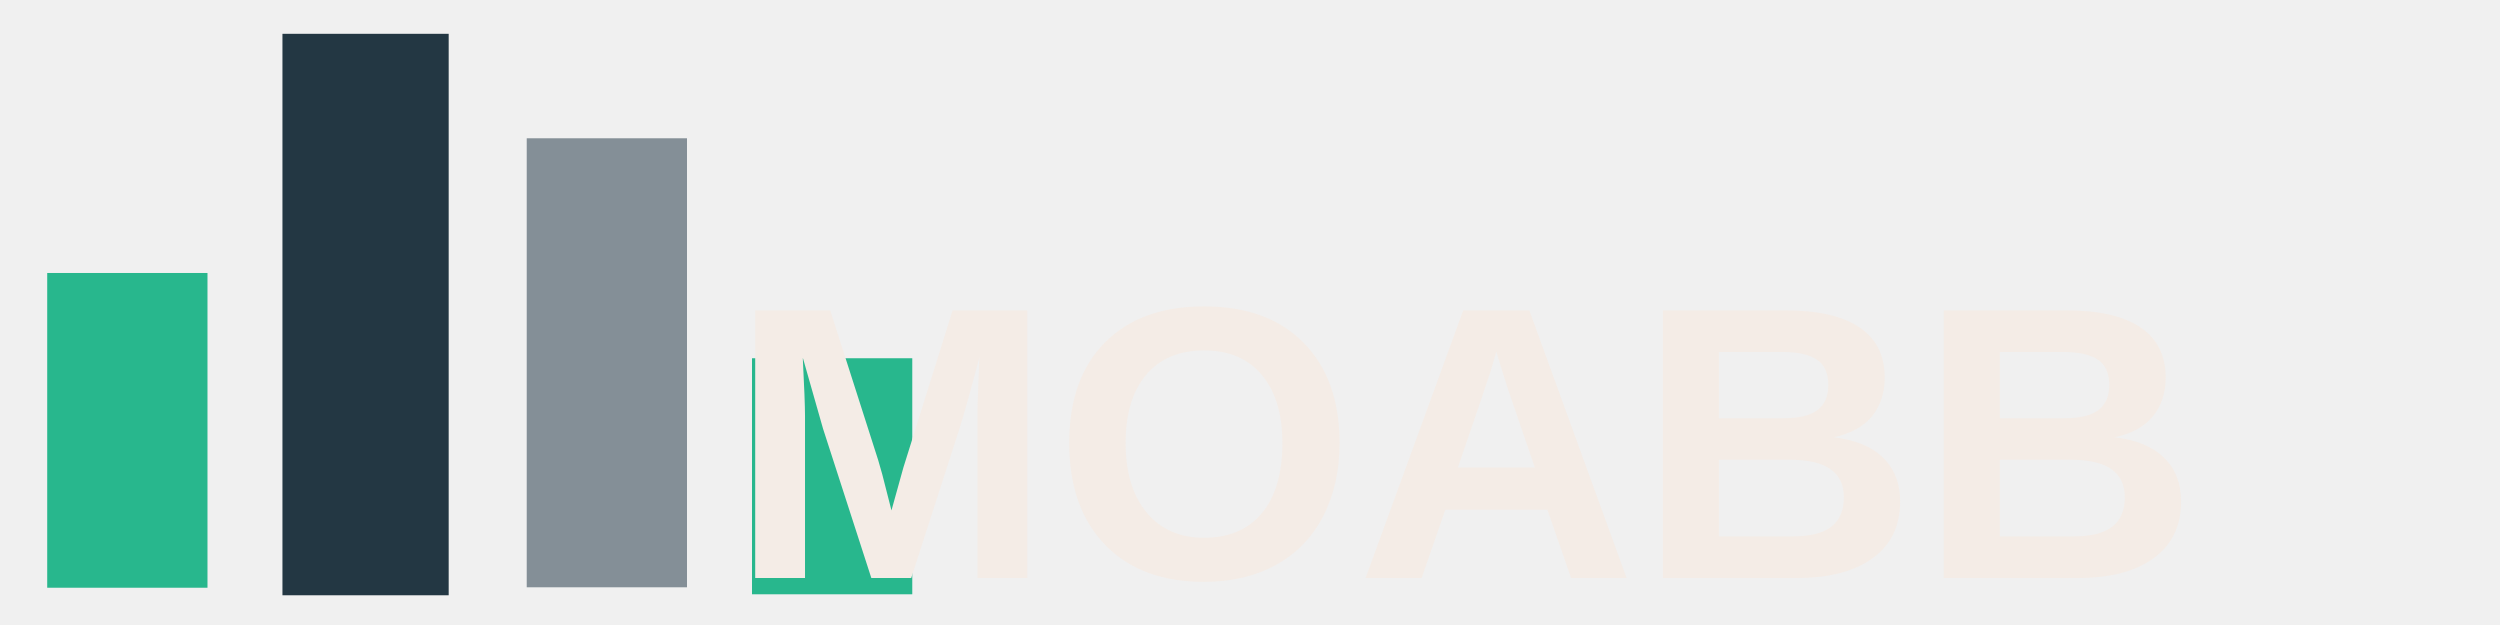
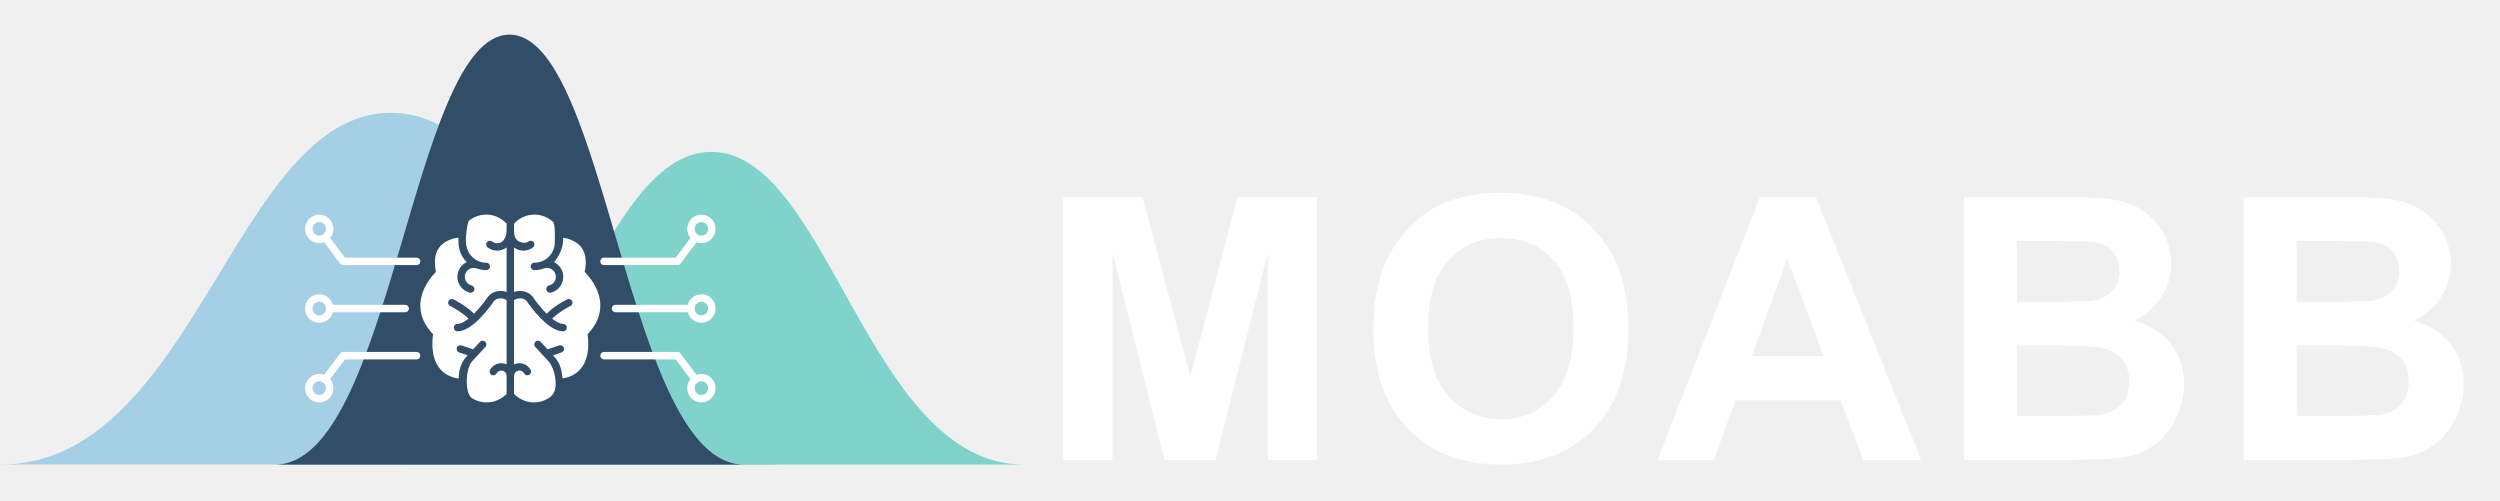
- <svg xmlns="http://www.w3.org/2000/svg" width="520mm" height="130mm" viewBox="0 0 520 130" version="1.1" id="svg5" xml:space="preserve">
-   <defs id="defs2" />
-   <g id="layer1">
-     <rect style="fill:#28b78d;fill-opacity:1;stroke:#000000;stroke-width:0" id="rect275" width="33.336" height="65.467" x="9.82" y="56.781" />
-     <rect style="fill:#233743;fill-opacity:1;stroke:#000000;stroke-width:0" id="rect275-6" width="34.575" height="116.785" x="58.75" y="7.032" />
-     <rect style="fill:#838e96;fill-opacity:0.988;stroke:#000000;stroke-width:0" id="rect275-6-7" width="33.336" height="93.394" x="109.559" y="28.762" />
-     <rect style="fill:#28b78d;fill-opacity:1;stroke:#000000;stroke-width:0" id="rect275-3" width="33.336" height="49.096" x="156.417" y="74.515" />
-     <text xml:space="preserve" style="font-style:normal;font-variant:normal;font-weight:bold;font-stretch:normal;font-size:80.919px;font-family:Arial;-inkscape-font-specification:'Arial, Bold';font-variant-ligatures:normal;font-variant-caps:normal;font-variant-numeric:normal;font-variant-east-asian:normal;text-align:center;text-anchor:middle;fill:#233743;fill-opacity:1;stroke:#000000;stroke-width:0" x="360.71" y="120.231" id="text2590">
-       <tspan id="tspan2588" style="font-style:normal;font-variant:normal;font-weight:bold;font-stretch:normal;font-size:80.919px;font-family:Arial;-inkscape-font-specification:'Arial, Bold';font-variant-ligatures:normal;font-variant-caps:normal;font-variant-numeric:normal;font-variant-east-asian:normal;fill:#f4ece6;fill-opacity:1;stroke-width:0" x="360.71" y="120.231">MOABB</tspan>
-     </text>
+ <svg xmlns="http://www.w3.org/2000/svg" width="639.583" height="128.15" viewBox="0 0 639.583 128.15" version="1.1" id="svg3" xml:space="preserve">
+   <defs id="defs3">
+     <style id="style1">.cls-1{fill:#fff;}</style>
+     <style id="style1-2">.cls-1{fill:#fff;}</style>
+     <style id="style1-8">.cls-1{fill:#fff;}</style>
+   </defs>
+   <g id="layer1" transform="matrix(2.164719,0,0,1,-42.53004,-11.13924)" style="display:none">
+     <rect style="fill:#fcff0b;fill-opacity:1;fill-rule:evenodd;stroke-width:1.423;stroke-linecap:round;stroke-linejoin:round;stroke-dashoffset:0.1;paint-order:markers stroke fill" id="rect1" width="47.441" height="4.291" x="-142.671" y="310.814" ry="1.126" transform="rotate(-90)" />
+     <rect style="display:inline;opacity:1;fill:#1b3a57;fill-opacity:1;stroke-width:18.444;stroke-linecap:round;stroke-linejoin:round;stroke-dashoffset:0.1;paint-order:markers stroke fill" id="rect3" width="295.458" height="128.15" x="19.647" y="11.139" ry="0" />
  </g>
+   <g transform="translate(-10,-1.139244)" id="g3">
+     <path d="m 10,120 c 50,0 60,-90 100,-90 40,0 50,90 100,90 z" fill="#4CA1CD" fill-opacity="0.25" stroke="none" id="path1" style="fill:#a5cfe5;fill-opacity:1" />
+     <path d="m 112,120 c 40,0 50,-80 80,-80 30,0 40,80 80,80 z" fill="#00a896" fill-opacity="0.45" stroke="none" id="path2" style="fill:#7fd3ca;fill-opacity:1" />
+     <path d="m 80.344,120 c 30,0 35,-110 60,-110 25,0 30,110 60,110 z" fill="#1b3a57" fill-opacity="0.9" stroke="none" id="path3" style="fill:#314d67;fill-opacity:1" />
+   </g>
+   <g id="layer2" transform="translate(-20,-11.13924)">
+     <g id="g6-6" transform="translate(18.69306,-351.1904)">
+       <path id="path1-5-1" style="fill:#ffffff;fill-opacity:1;stroke-width:0.325" class="cls-1" d="m 125.709,417.236 c -1.72,0 -3.295,0.617 -4.523,1.638 -0.382,1.107 -0.778,3.763 -0.686,5.464 0.155,2.868 2.337,5.208 5.209,5.208 0.523,2e-5 0.947,0.424 0.947,0.947 0,0.523 -0.424,0.947 -0.947,0.947 -0.911,0 -1.779,-0.178 -2.58,-0.492 -0.032,-0.005 -0.063,0.003 -0.094,-0.005 -1.219,-0.297 -2.453,0.449 -2.751,1.665 -0.299,1.217 0.448,2.449 1.666,2.748 0.508,0.125 0.819,0.638 0.693,1.147 -0.106,0.431 -0.493,0.721 -0.918,0.721 -0.075,0 -0.151,-0.009 -0.227,-0.027 -2.231,-0.549 -3.601,-2.811 -3.054,-5.04 0.311,-1.267 1.177,-2.255 2.274,-2.773 -1.161,-1.149 -1.926,-2.695 -2.078,-4.415 l -0.077,-1.841 c -1.006,0.088 -2.259,0.462 -3.236,1.067 -1.694,0.971 -3.459,3.092 -2.478,7.686 -1.09,1.088 -3.886,4.27 -4.005,8.37 -0.078,2.711 1.022,5.265 3.271,7.6 -0.234,1.46 -0.655,5.634 1.529,8.545 1.154,1.539 2.842,2.461 5.004,2.774 l 0.145,-1.675 c 0.191,-1.375 0.884,-2.885 1.86,-3.951 l 0.29,-0.316 -2.165,-0.723 c -0.496,-0.166 -0.763,-0.703 -0.597,-1.199 0.166,-0.495 0.7,-0.763 1.198,-0.597 l 2.968,0.992 1.749,-1.903 c 0.354,-0.385 0.954,-0.41 1.338,-0.057 0.386,0.354 0.41,0.953 0.056,1.338 l -3.442,3.745 c -1.519,1.655 -1.77,6.754 -0.61,8.681 0.104,0.172 0.219,0.334 0.34,0.491 0.7,0.494 1.489,0.863 2.345,1.077 0.566,0.141 1.139,0.21 1.708,0.21 1.255,0 2.491,-0.34 3.594,-1.003 0.567,-0.34 1.061,-0.733 1.491,-1.164 l -0.002,-4.52 c 0,-0.007 -0.003,-0.012 -0.003,-0.02 0.022,-0.544 -0.247,-1.034 -0.702,-1.279 -0.67,-0.362 -1.511,-0.109 -1.872,0.562 -0.248,0.46 -0.824,0.631 -1.284,0.383 -0.46,-0.249 -0.632,-0.822 -0.383,-1.283 0.824,-1.527 2.69,-2.124 4.245,-1.409 v -16.414 c -0.957,-0.696 -2.443,-0.628 -3.212,0.188 -0.701,1.039 -5.386,7.768 -9.35,7.768 -0.523,0 -0.946,-0.424 -0.946,-0.947 0,-0.523 0.423,-0.947 0.946,-0.947 0.809,0 1.796,-0.539 2.812,-1.347 -2.065,-1.984 -4.639,-3.211 -4.668,-3.224 -0.473,-0.222 -0.676,-0.787 -0.454,-1.26 0.223,-0.473 0.788,-0.676 1.26,-0.454 0.129,0.061 2.971,1.415 5.275,3.67 1.391,-1.384 2.715,-3.062 3.589,-4.37 l 0.079,-0.102 c 1.136,-1.284 3.048,-1.661 4.669,-1.096 v -11.377 c -0.702,0.537 -1.555,0.818 -2.415,0.818 -0.859,0 -1.724,-0.277 -2.45,-0.847 -0.412,-0.323 -0.483,-0.919 -0.16,-1.33 0.322,-0.412 0.918,-0.484 1.33,-0.159 0.9,0.707 2.207,0.553 2.915,-0.347 0.866,-1.287 0.793,-1.85 0.782,-4.23 -1.297,-1.411 -3.145,-2.308 -5.209,-2.308 z m 12.312,0 c -2.063,0 -3.91,0.895 -5.207,2.305 -7.6e-4,2.504 -0.076,3.304 0.78,4.232 0.477,0.463 2.016,1.054 2.916,0.347 0.412,-0.325 1.008,-0.253 1.33,0.159 0.323,0.411 0.252,1.007 -0.16,1.33 -0.726,0.571 -1.591,0.847 -2.45,0.847 -0.86,0 -1.713,-0.28 -2.415,-0.818 v 11.377 c 1.621,-0.566 3.532,-0.188 4.668,1.096 l 0.079,0.102 c 0.874,1.308 2.197,2.985 3.589,4.37 2.305,-2.255 5.147,-3.609 5.275,-3.67 0.472,-0.222 1.037,-0.019 1.26,0.454 0.222,0.473 0.02,1.038 -0.453,1.26 -0.028,0.013 -2.603,1.241 -4.668,3.224 1.016,0.808 2.003,1.347 2.812,1.347 0.523,0 0.947,0.424 0.947,0.947 0,0.523 -0.424,0.947 -0.947,0.947 -3.964,0 -8.65,-6.728 -9.35,-7.768 -0.769,-0.815 -2.254,-0.884 -3.212,-0.188 v 16.414 c 1.556,-0.715 3.421,-0.118 4.245,1.409 0.249,0.461 0.077,1.034 -0.383,1.283 -0.46,0.248 -1.035,0.076 -1.283,-0.383 -0.362,-0.671 -1.203,-0.924 -1.872,-0.562 -0.455,0.245 -0.724,0.736 -0.702,1.279 8.1e-4,0.007 -0.003,0.012 -0.003,0.02 l -0.002,4.52 c 0.43,0.431 0.924,0.824 1.491,1.164 1.103,0.663 2.339,1.003 3.594,1.003 0.568,0 1.14,-0.069 1.707,-0.21 0.949,-0.237 1.817,-0.663 2.57,-1.242 6.3e-4,-6.5e-4 0.002,-0.002 0.002,-0.002 0.289,-0.289 0.546,-0.614 0.762,-0.973 1.159,-1.927 0.259,-6.377 -1.259,-8.032 l -3.441,-3.745 c -0.354,-0.385 -0.329,-0.984 0.057,-1.338 0.384,-0.354 0.984,-0.328 1.337,0.056 l 1.749,1.903 2.967,-0.992 c 0.498,-0.166 1.033,0.102 1.199,0.597 0.166,0.496 -0.102,1.033 -0.598,1.199 l -2.165,0.723 0.29,0.316 c 0.977,1.066 1.669,2.388 1.861,3.762 l 0.309,1.836 c 2.082,-0.335 3.715,-1.247 4.839,-2.747 2.184,-2.911 1.763,-7.084 1.529,-8.545 2.249,-2.335 3.349,-4.889 3.271,-7.6 -0.118,-4.1 -2.915,-7.282 -4.005,-8.37 0.98,-4.594 -0.784,-6.715 -2.478,-7.686 -0.908,-0.563 -2.051,-0.919 -3.017,-1.039 l -0.054,1.191 c -0.153,1.72 -1.159,3.887 -2.32,5.036 1.098,0.518 1.962,1.506 2.274,2.773 0.547,2.23 -0.822,4.491 -3.054,5.04 -0.076,0.018 -0.152,0.027 -0.227,0.027 -0.425,0 -0.813,-0.289 -0.918,-0.721 -0.125,-0.508 0.185,-1.021 0.693,-1.147 1.218,-0.299 1.965,-1.532 1.666,-2.748 -0.298,-1.216 -1.533,-1.962 -2.751,-1.665 -0.032,0.007 -0.063,0 -0.094,0.005 -0.801,0.314 -1.669,0.492 -2.58,0.492 -0.523,0 -0.947,-0.424 -0.947,-0.947 0,-0.523 0.424,-0.947 0.947,-0.947 2.872,0 5.208,-2.336 5.208,-5.208 0,-1.192 0.188,-3.913 -0.352,-5.164 -1.27,-1.198 -2.975,-1.938 -4.856,-1.938 z" />
+     </g>
+     <g id="g50" transform="translate(-1.972031,-1.915085)">
+       <path style="fill:none;stroke:#ffffff;stroke-width:1.9;stroke-linecap:round;stroke-linejoin:round;stroke-dasharray:none;stroke-opacity:1" d="m 105.234,73.902 4.514,6.018 h 18.807" id="path48" />
+       <ellipse style="opacity:1;fill:none;fill-opacity:1;stroke:#ffffff;stroke-width:1.9;stroke-linecap:round;stroke-linejoin:round;stroke-dasharray:none;stroke-dashoffset:0.1;stroke-opacity:1;paint-order:markers stroke fill" id="path50" cx="103.647" cy="71.609" rx="2.672" ry="2.699" />
+     </g>
+     <g id="g50-0" transform="matrix(1,0,0,-1,-1.972031,182.0522)">
+       <path style="fill:none;stroke:#ffffff;stroke-width:1.9;stroke-linecap:round;stroke-linejoin:round;stroke-dasharray:none;stroke-opacity:1" d="m 105.234,73.902 4.514,6.018 h 18.807" id="path48-4" />
+       <ellipse style="opacity:1;fill:none;fill-opacity:1;stroke:#ffffff;stroke-width:1.9;stroke-linecap:round;stroke-linejoin:round;stroke-dasharray:none;stroke-dashoffset:0.1;stroke-opacity:1;paint-order:markers stroke fill" id="path50-8" cx="103.647" cy="71.609" rx="2.672" ry="2.699" />
+     </g>
+     <g id="g50-5" transform="matrix(-1,0,0,1,303.0868,-1.915085)">
+       <path style="fill:none;stroke:#ffffff;stroke-width:1.9;stroke-linecap:round;stroke-linejoin:round;stroke-dasharray:none;stroke-opacity:1" d="m 105.234,73.902 4.514,6.018 h 18.807" id="path48-5" />
+       <ellipse style="opacity:1;fill:none;fill-opacity:1;stroke:#ffffff;stroke-width:1.9;stroke-linecap:round;stroke-linejoin:round;stroke-dasharray:none;stroke-dashoffset:0.1;stroke-opacity:1;paint-order:markers stroke fill" id="path50-5" cx="103.647" cy="71.609" rx="2.672" ry="2.699" />
+     </g>
+     <g id="g50-4" transform="rotate(180,151.5434,91.0261)" style="stroke:#ffffff;stroke-opacity:1">
+       <path style="fill:none;stroke:#ffffff;stroke-width:1.9;stroke-linecap:round;stroke-linejoin:round;stroke-dasharray:none;stroke-opacity:1" d="m 105.234,73.902 4.514,6.018 h 18.807" id="path48-2" />
+       <ellipse style="opacity:1;fill:none;fill-opacity:1;stroke:#ffffff;stroke-width:1.9;stroke-linecap:round;stroke-linejoin:round;stroke-dasharray:none;stroke-dashoffset:0.1;stroke-opacity:1;paint-order:markers stroke fill" id="path50-1" cx="103.647" cy="71.609" rx="2.672" ry="2.699" />
+     </g>
+     <g id="g50-9" transform="translate(-4.901658,10.148)">
+       <path style="fill:none;stroke:#ffffff;stroke-width:1.9;stroke-linecap:round;stroke-linejoin:round;stroke-dasharray:none;stroke-opacity:1" d="M 109.748,79.921 H 128.555" id="path48-24" />
+       <ellipse style="opacity:1;fill:none;fill-opacity:1;stroke:#ffffff;stroke-width:1.9;stroke-linecap:round;stroke-linejoin:round;stroke-dasharray:none;stroke-dashoffset:0.1;stroke-opacity:1;paint-order:markers stroke fill" id="path50-58" cx="106.577" cy="79.921" rx="2.672" ry="2.699" />
+     </g>
+     <g id="g50-9-3" transform="matrix(-1,0,0,1,306.0165,10.148)">
+       <path style="fill:none;stroke:#ffffff;stroke-width:1.9;stroke-linecap:round;stroke-linejoin:round;stroke-dasharray:none;stroke-opacity:1" d="M 109.748,79.921 H 128.555" id="path48-24-9" />
+       <ellipse style="opacity:1;fill:none;fill-opacity:1;stroke:#ffffff;stroke-width:1.9;stroke-linecap:round;stroke-linejoin:round;stroke-dasharray:none;stroke-dashoffset:0.1;stroke-opacity:1;paint-order:markers stroke fill" id="path50-58-7" cx="106.577" cy="79.921" rx="2.672" ry="2.699" />
+     </g>
+   </g>
+   <path d="M 272,117.714 V 50.466 h 20.321 l 12.202,45.871 12.064,-45.871 H 336.954 V 117.714 H 324.339 V 64.778 L 310.991,117.714 H 297.917 L 284.615,64.778 v 52.936 z m 79.367,-33.211 q 0,-10.275 3.073,-17.248 2.294,-5.138 6.239,-9.22 3.991,-4.083 8.716,-6.055 6.284,-2.661 14.495,-2.661 14.862,0 23.761,9.22 8.945,9.22 8.945,25.642 0,16.284 -8.853,25.505 -8.853,9.174 -23.67,9.174 -15,0 -23.853,-9.128 -8.853,-9.174 -8.853,-25.229 z m 13.991,-0.459 q 0,11.422 5.275,17.339 5.275,5.872 13.394,5.872 8.119,0 13.303,-5.826 5.229,-5.872 5.229,-17.569 0,-11.56 -5.092,-17.248 -5.046,-5.688 -13.44,-5.688 -8.394,0 -13.532,5.78 -5.138,5.734 -5.138,17.339 z m 126.156,33.67 h -14.771 l -5.872,-15.275 h -26.881 l -5.55,15.275 h -14.404 l 26.193,-67.248 h 14.358 z m -25,-26.605 -9.266,-24.954 -9.083,24.954 z m 35.927,-40.642 h 26.881 q 7.982,0 11.881,0.688 3.945,0.642 7.018,2.752 3.119,2.11 5.183,5.642 2.064,3.486 2.064,7.844 0,4.725 -2.569,8.67 -2.523,3.945 -6.881,5.917 6.147,1.789 9.45,6.101 3.303,4.312 3.303,10.138 0,4.587 -2.156,8.945 -2.11,4.312 -5.826,6.927 -3.67,2.569 -9.083,3.165 -3.394,0.367 -16.376,0.459 h -22.89 z m 13.578,11.193 v 15.55 h 8.899 q 7.936,0 9.862,-0.229 3.486,-0.413 5.459,-2.385 2.018,-2.018 2.018,-5.275 0,-3.119 -1.743,-5.046 -1.697,-1.972 -5.092,-2.385 Q 533.404,61.659 523.817,61.659 Z m 0,26.743 v 17.982 h 12.569 q 7.339,0 9.312,-0.413 3.028,-0.55 4.908,-2.661 1.927,-2.156 1.927,-5.734 0,-3.028 -1.468,-5.138 -1.468,-2.11 -4.266,-3.073 -2.752,-0.963 -12.018,-0.963 z m 57.945,-37.936 h 26.881 q 7.982,0 11.881,0.688 3.945,0.642 7.018,2.752 3.119,2.11 5.183,5.642 2.064,3.486 2.064,7.844 0,4.725 -2.569,8.67 -2.523,3.945 -6.881,5.917 6.147,1.789 9.45,6.101 3.303,4.312 3.303,10.138 0,4.587 -2.156,8.945 -2.11,4.312 -5.826,6.927 -3.67,2.569 -9.083,3.165 -3.394,0.367 -16.376,0.459 h -22.89 z m 13.578,11.193 v 15.55 h 8.899 q 7.936,0 9.862,-0.229 3.486,-0.413 5.459,-2.385 2.018,-2.018 2.018,-5.275 0,-3.119 -1.743,-5.046 -1.697,-1.972 -5.092,-2.385 -2.018,-0.229 -11.605,-0.229 z m 0,26.743 v 17.982 h 12.569 q 7.339,0 9.312,-0.413 3.028,-0.55 4.908,-2.661 1.927,-2.156 1.927,-5.734 0,-3.028 -1.468,-5.138 -1.468,-2.11 -4.266,-3.073 -2.752,-0.963 -12.018,-0.963 z" id="text3" style="fill:#ffffff;stroke-width:2.936;fill-opacity:1" aria-label="MOABB" />
</svg>
